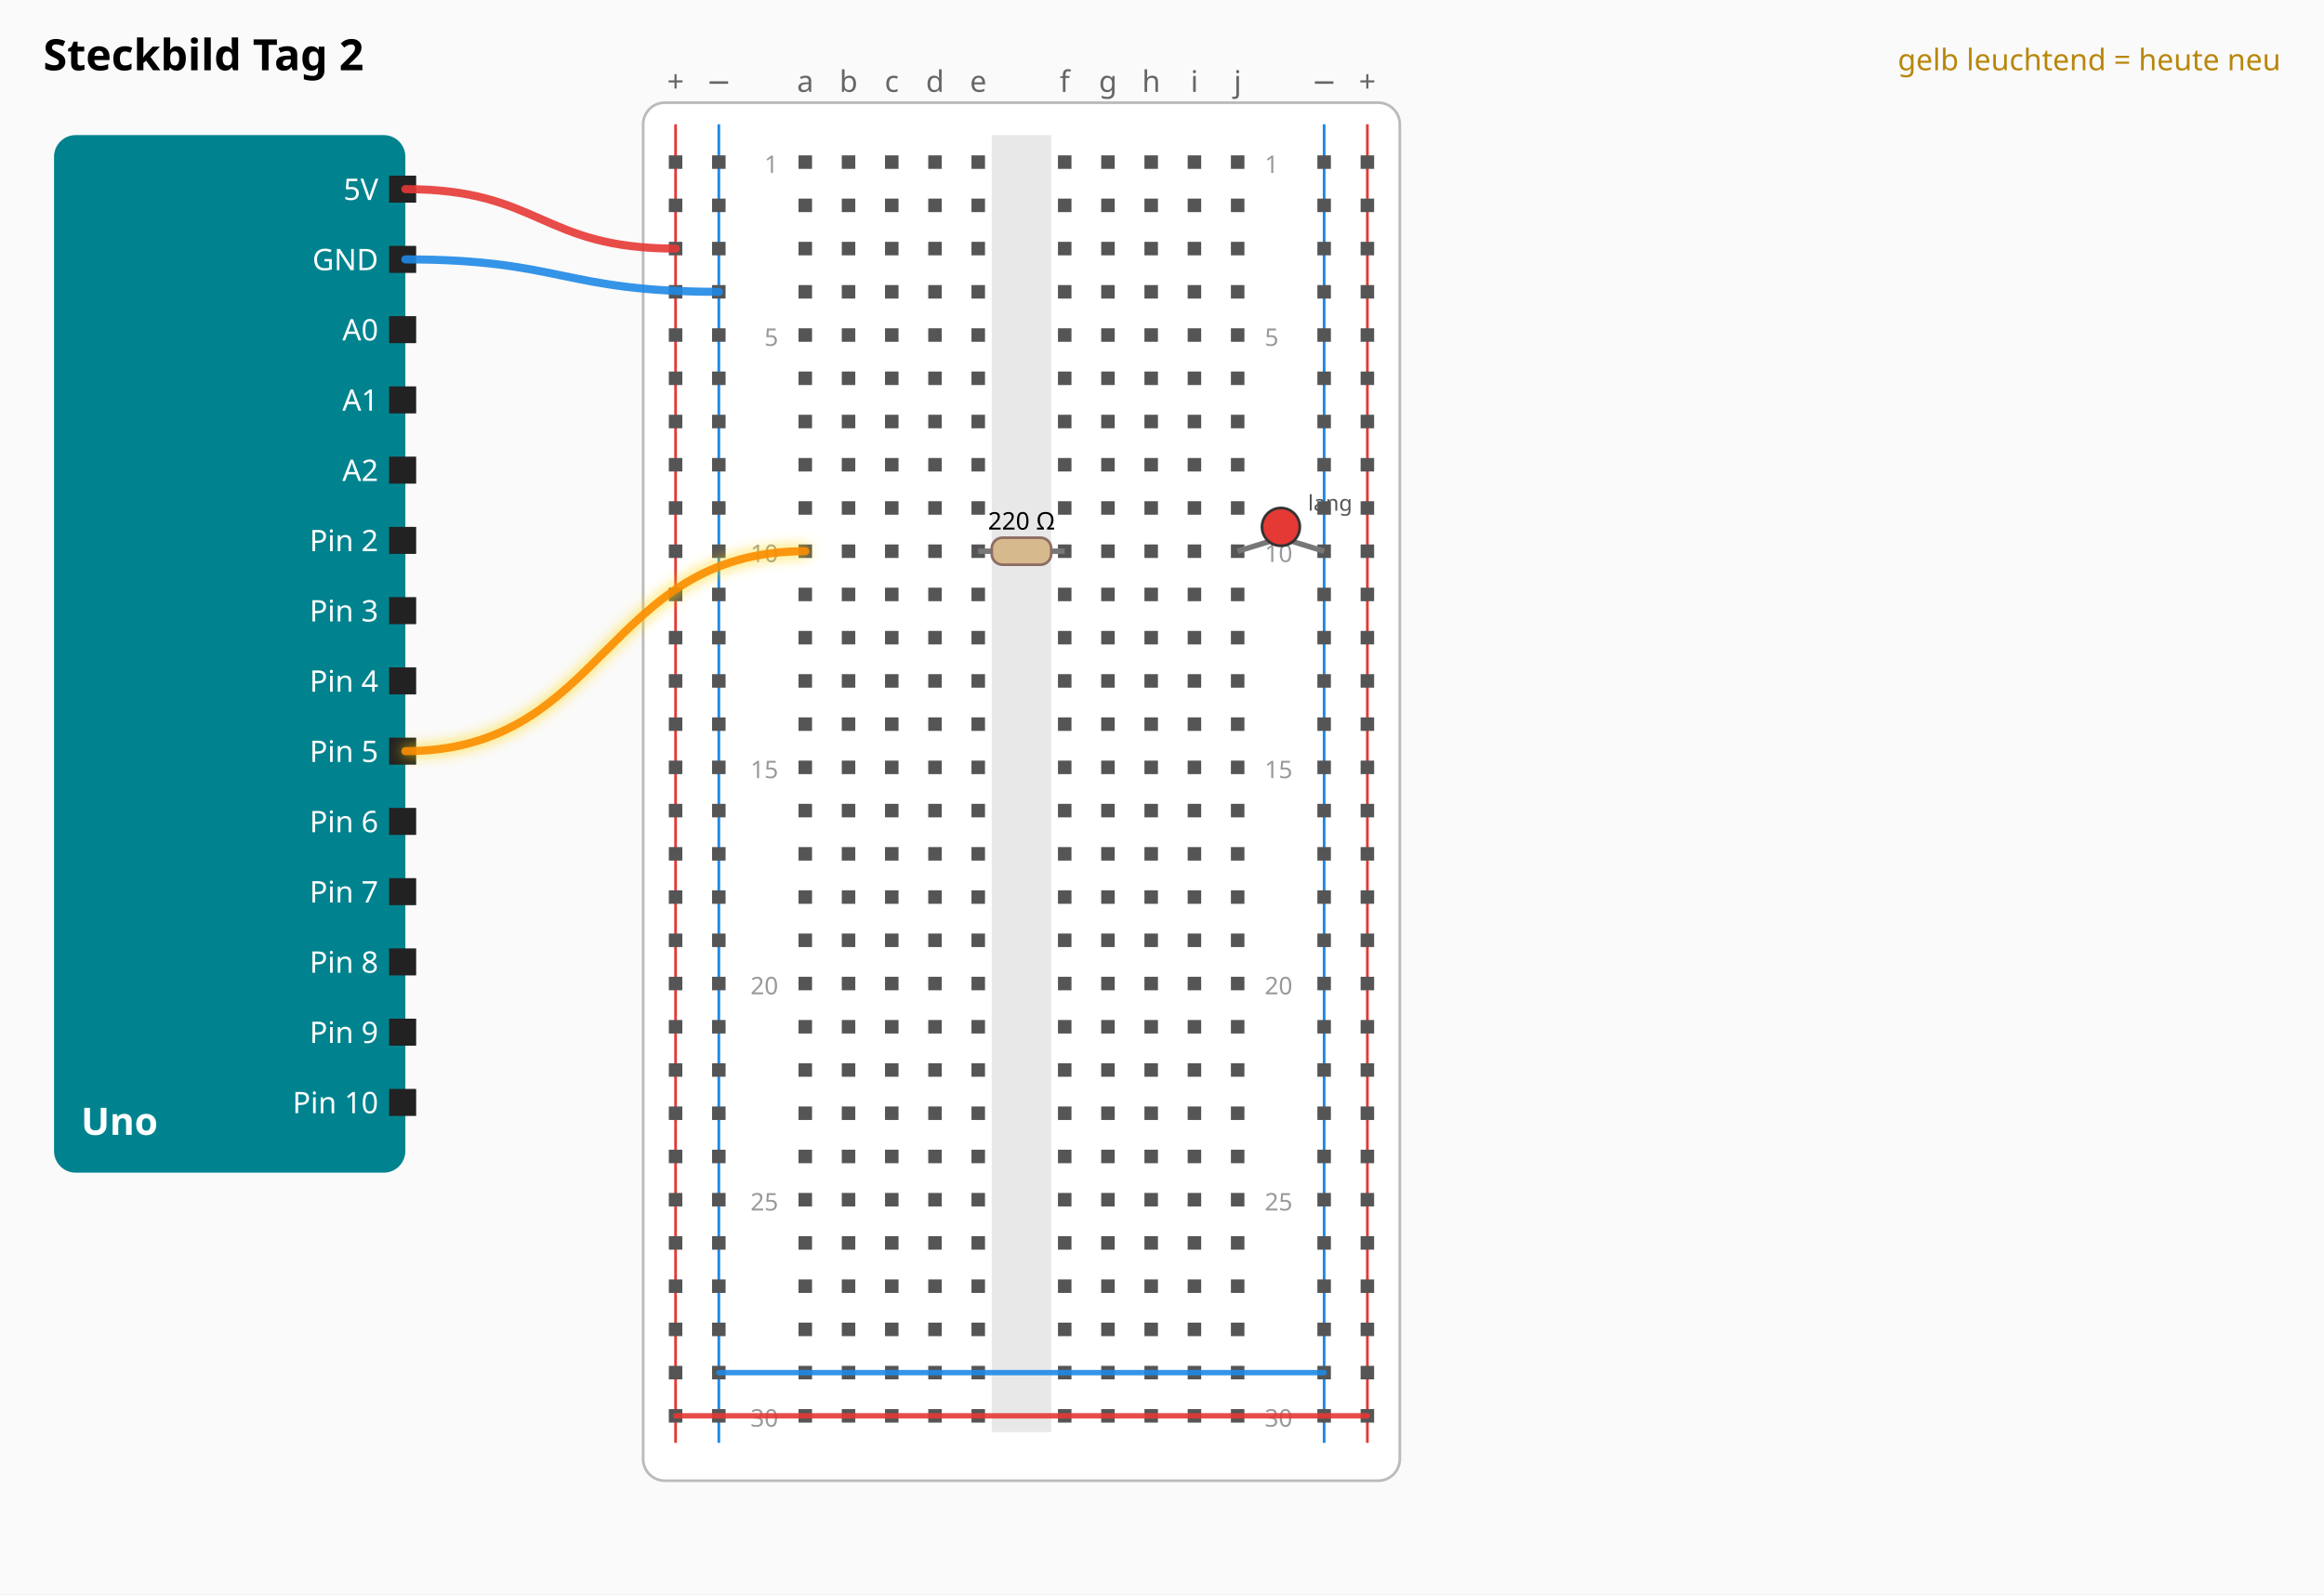
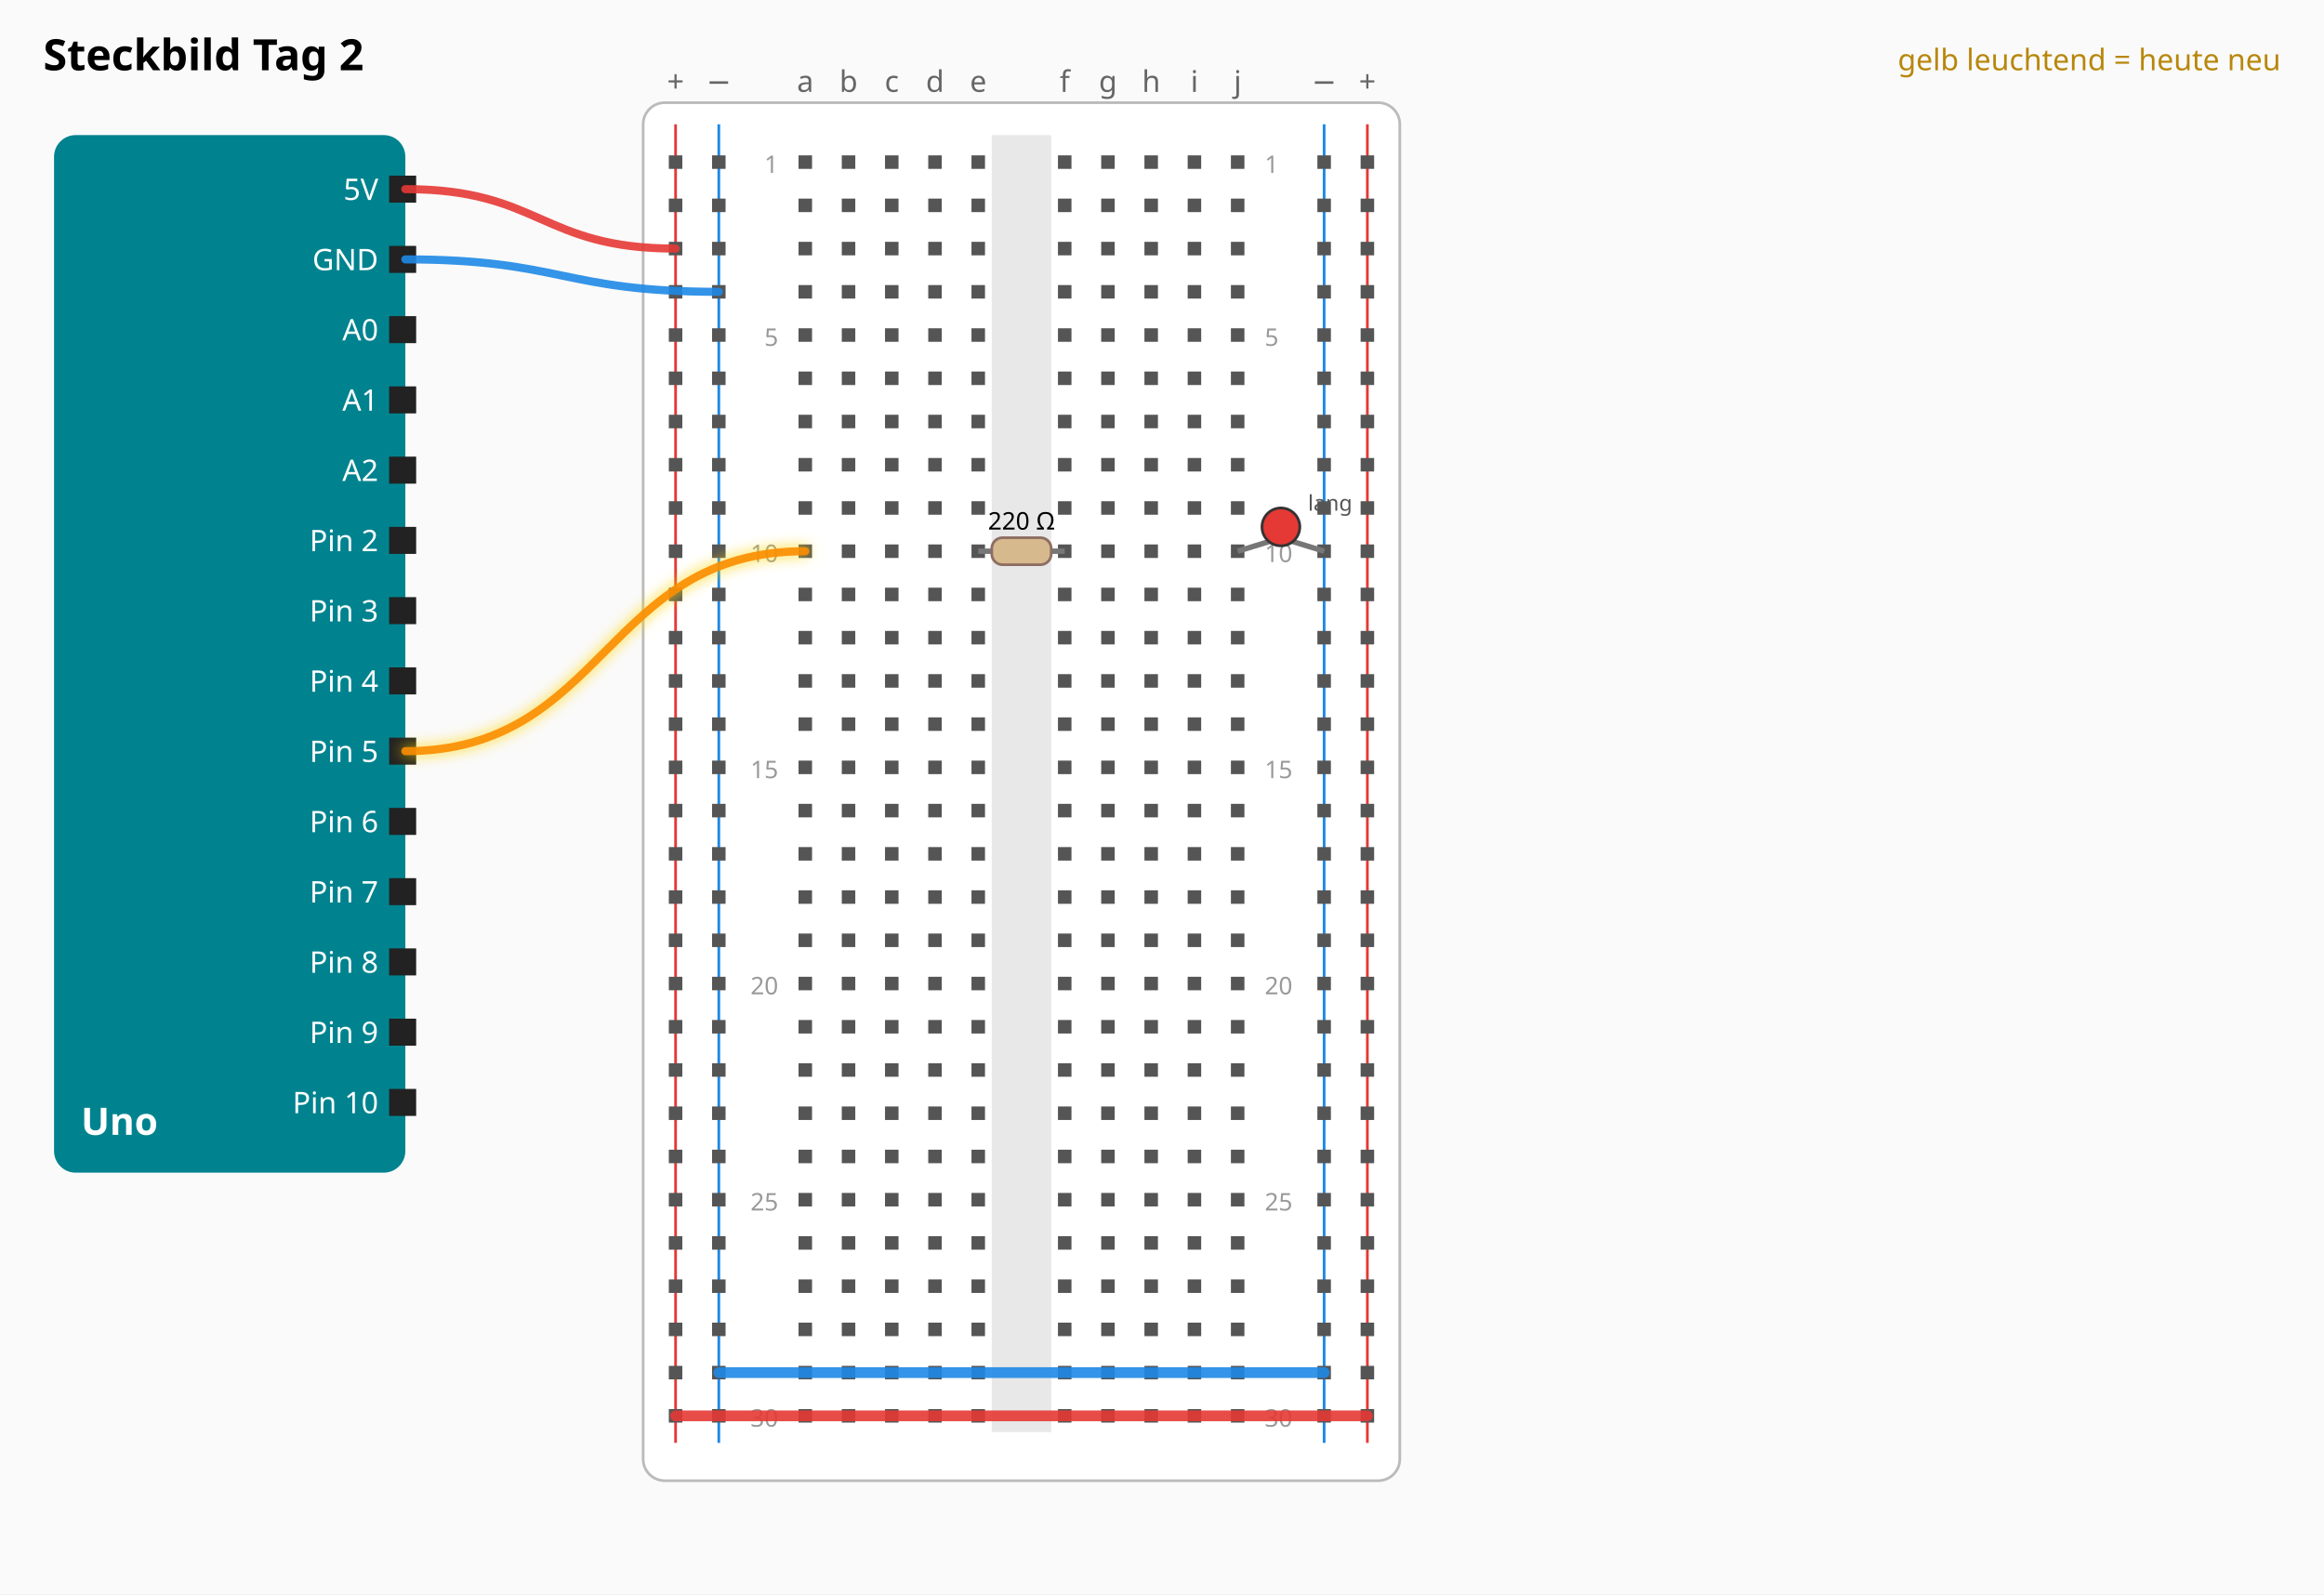
<svg xmlns="http://www.w3.org/2000/svg" viewBox="0 0 860 590" font-family="sans-serif" font-size="11">
  <defs>
    <filter id="glow" x="-50%" y="-50%" width="200%" height="200%">
      <feDropShadow dx="0" dy="0" stdDeviation="2.5" flood-color="#ffd400" flood-opacity="1" />
    </filter>
  </defs>
  <rect width="860" height="590" fill="#fafafa" />
  <text x="16" y="26" font-size="16" font-weight="bold">Steckbild Tag 2</text>
  <text x="844" y="26" text-anchor="end" fill="#b8860b">gelb leuchtend = heute neu</text>
  <rect x="238" y="38" width="280" height="510" rx="8" fill="#ffffff" stroke="#bbb" />
  <rect x="367" y="50" width="22" height="480" fill="#e8e8e8" />
  <line x1="250" y1="46" x2="250" y2="534" stroke="#e53935" stroke-width="1" />
  <line x1="506" y1="46" x2="506" y2="534" stroke="#e53935" stroke-width="1" />
  <line x1="266" y1="46" x2="266" y2="534" stroke="#1e88e5" stroke-width="1" />
  <line x1="490" y1="46" x2="490" y2="534" stroke="#1e88e5" stroke-width="1" />
  <text x="250" y="34" text-anchor="middle" fill="#666">+</text>
  <rect x="247.5" y="57.5" width="5" height="5" fill="#555" />
  <rect x="247.5" y="73.5" width="5" height="5" fill="#555" />
  <rect x="247.5" y="89.5" width="5" height="5" fill="#555" />
  <rect x="247.5" y="105.5" width="5" height="5" fill="#555" />
  <rect x="247.5" y="121.5" width="5" height="5" fill="#555" />
  <rect x="247.5" y="137.5" width="5" height="5" fill="#555" />
  <rect x="247.5" y="153.5" width="5" height="5" fill="#555" />
  <rect x="247.5" y="169.5" width="5" height="5" fill="#555" />
  <rect x="247.5" y="185.5" width="5" height="5" fill="#555" />
  <rect x="247.5" y="201.5" width="5" height="5" fill="#555" />
  <rect x="247.5" y="217.5" width="5" height="5" fill="#555" />
  <rect x="247.5" y="233.5" width="5" height="5" fill="#555" />
  <rect x="247.5" y="249.5" width="5" height="5" fill="#555" />
  <rect x="247.5" y="265.5" width="5" height="5" fill="#555" />
  <rect x="247.5" y="281.5" width="5" height="5" fill="#555" />
  <rect x="247.5" y="297.5" width="5" height="5" fill="#555" />
  <rect x="247.5" y="313.5" width="5" height="5" fill="#555" />
  <rect x="247.5" y="329.5" width="5" height="5" fill="#555" />
  <rect x="247.5" y="345.5" width="5" height="5" fill="#555" />
  <rect x="247.5" y="361.5" width="5" height="5" fill="#555" />
  <rect x="247.5" y="377.5" width="5" height="5" fill="#555" />
  <rect x="247.5" y="393.5" width="5" height="5" fill="#555" />
  <rect x="247.5" y="409.5" width="5" height="5" fill="#555" />
  <rect x="247.5" y="425.5" width="5" height="5" fill="#555" />
  <rect x="247.5" y="441.5" width="5" height="5" fill="#555" />
  <rect x="247.5" y="457.5" width="5" height="5" fill="#555" />
  <rect x="247.5" y="473.5" width="5" height="5" fill="#555" />
  <rect x="247.5" y="489.5" width="5" height="5" fill="#555" />
  <rect x="247.5" y="505.5" width="5" height="5" fill="#555" />
  <rect x="247.5" y="521.5" width="5" height="5" fill="#555" />
  <text x="266" y="34" text-anchor="middle" fill="#666">−</text>
  <rect x="263.5" y="57.5" width="5" height="5" fill="#555" />
  <rect x="263.5" y="73.5" width="5" height="5" fill="#555" />
  <rect x="263.5" y="89.5" width="5" height="5" fill="#555" />
  <rect x="263.5" y="105.5" width="5" height="5" fill="#555" />
  <rect x="263.5" y="121.5" width="5" height="5" fill="#555" />
  <rect x="263.5" y="137.5" width="5" height="5" fill="#555" />
  <rect x="263.5" y="153.5" width="5" height="5" fill="#555" />
  <rect x="263.5" y="169.5" width="5" height="5" fill="#555" />
  <rect x="263.5" y="185.5" width="5" height="5" fill="#555" />
  <rect x="263.5" y="201.5" width="5" height="5" fill="#555" />
  <rect x="263.5" y="217.5" width="5" height="5" fill="#555" />
  <rect x="263.5" y="233.5" width="5" height="5" fill="#555" />
  <rect x="263.5" y="249.5" width="5" height="5" fill="#555" />
  <rect x="263.5" y="265.5" width="5" height="5" fill="#555" />
  <rect x="263.5" y="281.5" width="5" height="5" fill="#555" />
  <rect x="263.5" y="297.5" width="5" height="5" fill="#555" />
  <rect x="263.5" y="313.5" width="5" height="5" fill="#555" />
  <rect x="263.5" y="329.5" width="5" height="5" fill="#555" />
  <rect x="263.5" y="345.5" width="5" height="5" fill="#555" />
  <rect x="263.5" y="361.5" width="5" height="5" fill="#555" />
  <rect x="263.5" y="377.5" width="5" height="5" fill="#555" />
  <rect x="263.5" y="393.5" width="5" height="5" fill="#555" />
  <rect x="263.5" y="409.5" width="5" height="5" fill="#555" />
  <rect x="263.5" y="425.5" width="5" height="5" fill="#555" />
  <rect x="263.5" y="441.5" width="5" height="5" fill="#555" />
  <rect x="263.5" y="457.5" width="5" height="5" fill="#555" />
  <rect x="263.5" y="473.5" width="5" height="5" fill="#555" />
  <rect x="263.5" y="489.5" width="5" height="5" fill="#555" />
  <rect x="263.5" y="505.5" width="5" height="5" fill="#555" />
  <rect x="263.5" y="521.5" width="5" height="5" fill="#555" />
  <text x="298" y="34" text-anchor="middle" fill="#666">a</text>
  <rect x="295.5" y="57.5" width="5" height="5" fill="#555" />
  <rect x="295.5" y="73.5" width="5" height="5" fill="#555" />
  <rect x="295.5" y="89.5" width="5" height="5" fill="#555" />
  <rect x="295.5" y="105.5" width="5" height="5" fill="#555" />
  <rect x="295.5" y="121.5" width="5" height="5" fill="#555" />
  <rect x="295.5" y="137.5" width="5" height="5" fill="#555" />
  <rect x="295.5" y="153.5" width="5" height="5" fill="#555" />
  <rect x="295.5" y="169.5" width="5" height="5" fill="#555" />
  <rect x="295.5" y="185.5" width="5" height="5" fill="#555" />
  <rect x="295.5" y="201.5" width="5" height="5" fill="#555" />
  <rect x="295.5" y="217.5" width="5" height="5" fill="#555" />
  <rect x="295.5" y="233.5" width="5" height="5" fill="#555" />
  <rect x="295.5" y="249.5" width="5" height="5" fill="#555" />
  <rect x="295.5" y="265.5" width="5" height="5" fill="#555" />
  <rect x="295.5" y="281.5" width="5" height="5" fill="#555" />
  <rect x="295.5" y="297.5" width="5" height="5" fill="#555" />
  <rect x="295.5" y="313.5" width="5" height="5" fill="#555" />
  <rect x="295.5" y="329.5" width="5" height="5" fill="#555" />
  <rect x="295.5" y="345.5" width="5" height="5" fill="#555" />
  <rect x="295.5" y="361.5" width="5" height="5" fill="#555" />
  <rect x="295.5" y="377.5" width="5" height="5" fill="#555" />
  <rect x="295.5" y="393.5" width="5" height="5" fill="#555" />
  <rect x="295.5" y="409.5" width="5" height="5" fill="#555" />
  <rect x="295.5" y="425.5" width="5" height="5" fill="#555" />
  <rect x="295.5" y="441.5" width="5" height="5" fill="#555" />
  <rect x="295.5" y="457.5" width="5" height="5" fill="#555" />
  <rect x="295.5" y="473.5" width="5" height="5" fill="#555" />
  <rect x="295.5" y="489.5" width="5" height="5" fill="#555" />
  <rect x="295.5" y="505.5" width="5" height="5" fill="#555" />
  <rect x="295.5" y="521.5" width="5" height="5" fill="#555" />
  <text x="314" y="34" text-anchor="middle" fill="#666">b</text>
  <rect x="311.5" y="57.5" width="5" height="5" fill="#555" />
  <rect x="311.5" y="73.5" width="5" height="5" fill="#555" />
  <rect x="311.5" y="89.5" width="5" height="5" fill="#555" />
  <rect x="311.5" y="105.5" width="5" height="5" fill="#555" />
  <rect x="311.5" y="121.5" width="5" height="5" fill="#555" />
  <rect x="311.5" y="137.5" width="5" height="5" fill="#555" />
  <rect x="311.5" y="153.5" width="5" height="5" fill="#555" />
  <rect x="311.5" y="169.5" width="5" height="5" fill="#555" />
  <rect x="311.5" y="185.5" width="5" height="5" fill="#555" />
  <rect x="311.5" y="201.5" width="5" height="5" fill="#555" />
  <rect x="311.5" y="217.5" width="5" height="5" fill="#555" />
  <rect x="311.5" y="233.5" width="5" height="5" fill="#555" />
  <rect x="311.5" y="249.5" width="5" height="5" fill="#555" />
  <rect x="311.5" y="265.5" width="5" height="5" fill="#555" />
  <rect x="311.5" y="281.5" width="5" height="5" fill="#555" />
  <rect x="311.5" y="297.5" width="5" height="5" fill="#555" />
  <rect x="311.5" y="313.5" width="5" height="5" fill="#555" />
  <rect x="311.5" y="329.5" width="5" height="5" fill="#555" />
  <rect x="311.5" y="345.5" width="5" height="5" fill="#555" />
  <rect x="311.5" y="361.5" width="5" height="5" fill="#555" />
  <rect x="311.5" y="377.5" width="5" height="5" fill="#555" />
  <rect x="311.5" y="393.5" width="5" height="5" fill="#555" />
  <rect x="311.5" y="409.5" width="5" height="5" fill="#555" />
  <rect x="311.5" y="425.5" width="5" height="5" fill="#555" />
  <rect x="311.5" y="441.5" width="5" height="5" fill="#555" />
  <rect x="311.5" y="457.5" width="5" height="5" fill="#555" />
  <rect x="311.5" y="473.5" width="5" height="5" fill="#555" />
  <rect x="311.5" y="489.5" width="5" height="5" fill="#555" />
  <rect x="311.5" y="505.5" width="5" height="5" fill="#555" />
  <rect x="311.5" y="521.5" width="5" height="5" fill="#555" />
  <text x="330" y="34" text-anchor="middle" fill="#666">c</text>
  <rect x="327.5" y="57.5" width="5" height="5" fill="#555" />
  <rect x="327.5" y="73.5" width="5" height="5" fill="#555" />
  <rect x="327.5" y="89.5" width="5" height="5" fill="#555" />
  <rect x="327.5" y="105.5" width="5" height="5" fill="#555" />
  <rect x="327.5" y="121.5" width="5" height="5" fill="#555" />
  <rect x="327.5" y="137.5" width="5" height="5" fill="#555" />
  <rect x="327.5" y="153.5" width="5" height="5" fill="#555" />
  <rect x="327.5" y="169.5" width="5" height="5" fill="#555" />
  <rect x="327.5" y="185.5" width="5" height="5" fill="#555" />
  <rect x="327.5" y="201.5" width="5" height="5" fill="#555" />
  <rect x="327.5" y="217.5" width="5" height="5" fill="#555" />
  <rect x="327.5" y="233.5" width="5" height="5" fill="#555" />
  <rect x="327.5" y="249.5" width="5" height="5" fill="#555" />
  <rect x="327.5" y="265.5" width="5" height="5" fill="#555" />
  <rect x="327.5" y="281.5" width="5" height="5" fill="#555" />
  <rect x="327.5" y="297.5" width="5" height="5" fill="#555" />
  <rect x="327.5" y="313.5" width="5" height="5" fill="#555" />
  <rect x="327.5" y="329.5" width="5" height="5" fill="#555" />
  <rect x="327.5" y="345.5" width="5" height="5" fill="#555" />
  <rect x="327.5" y="361.5" width="5" height="5" fill="#555" />
  <rect x="327.5" y="377.5" width="5" height="5" fill="#555" />
  <rect x="327.5" y="393.5" width="5" height="5" fill="#555" />
  <rect x="327.5" y="409.5" width="5" height="5" fill="#555" />
  <rect x="327.5" y="425.5" width="5" height="5" fill="#555" />
  <rect x="327.5" y="441.5" width="5" height="5" fill="#555" />
  <rect x="327.5" y="457.5" width="5" height="5" fill="#555" />
  <rect x="327.5" y="473.5" width="5" height="5" fill="#555" />
  <rect x="327.5" y="489.5" width="5" height="5" fill="#555" />
  <rect x="327.5" y="505.5" width="5" height="5" fill="#555" />
  <rect x="327.5" y="521.5" width="5" height="5" fill="#555" />
  <text x="346" y="34" text-anchor="middle" fill="#666">d</text>
  <rect x="343.5" y="57.5" width="5" height="5" fill="#555" />
  <rect x="343.5" y="73.5" width="5" height="5" fill="#555" />
  <rect x="343.5" y="89.5" width="5" height="5" fill="#555" />
  <rect x="343.5" y="105.5" width="5" height="5" fill="#555" />
  <rect x="343.5" y="121.5" width="5" height="5" fill="#555" />
  <rect x="343.5" y="137.5" width="5" height="5" fill="#555" />
  <rect x="343.5" y="153.5" width="5" height="5" fill="#555" />
  <rect x="343.5" y="169.5" width="5" height="5" fill="#555" />
  <rect x="343.5" y="185.5" width="5" height="5" fill="#555" />
  <rect x="343.5" y="201.5" width="5" height="5" fill="#555" />
  <rect x="343.5" y="217.5" width="5" height="5" fill="#555" />
  <rect x="343.5" y="233.5" width="5" height="5" fill="#555" />
  <rect x="343.5" y="249.5" width="5" height="5" fill="#555" />
  <rect x="343.5" y="265.5" width="5" height="5" fill="#555" />
  <rect x="343.5" y="281.5" width="5" height="5" fill="#555" />
  <rect x="343.5" y="297.5" width="5" height="5" fill="#555" />
  <rect x="343.5" y="313.5" width="5" height="5" fill="#555" />
  <rect x="343.5" y="329.5" width="5" height="5" fill="#555" />
  <rect x="343.5" y="345.5" width="5" height="5" fill="#555" />
  <rect x="343.5" y="361.5" width="5" height="5" fill="#555" />
  <rect x="343.5" y="377.5" width="5" height="5" fill="#555" />
  <rect x="343.5" y="393.5" width="5" height="5" fill="#555" />
  <rect x="343.5" y="409.5" width="5" height="5" fill="#555" />
  <rect x="343.5" y="425.5" width="5" height="5" fill="#555" />
  <rect x="343.5" y="441.5" width="5" height="5" fill="#555" />
  <rect x="343.5" y="457.5" width="5" height="5" fill="#555" />
  <rect x="343.5" y="473.5" width="5" height="5" fill="#555" />
  <rect x="343.5" y="489.5" width="5" height="5" fill="#555" />
  <rect x="343.5" y="505.5" width="5" height="5" fill="#555" />
  <rect x="343.5" y="521.5" width="5" height="5" fill="#555" />
  <text x="362" y="34" text-anchor="middle" fill="#666">e</text>
  <rect x="359.5" y="57.5" width="5" height="5" fill="#555" />
  <rect x="359.5" y="73.5" width="5" height="5" fill="#555" />
  <rect x="359.5" y="89.5" width="5" height="5" fill="#555" />
  <rect x="359.5" y="105.5" width="5" height="5" fill="#555" />
  <rect x="359.5" y="121.5" width="5" height="5" fill="#555" />
  <rect x="359.5" y="137.5" width="5" height="5" fill="#555" />
  <rect x="359.5" y="153.5" width="5" height="5" fill="#555" />
  <rect x="359.5" y="169.5" width="5" height="5" fill="#555" />
  <rect x="359.5" y="185.5" width="5" height="5" fill="#555" />
  <rect x="359.5" y="201.5" width="5" height="5" fill="#555" />
  <rect x="359.5" y="217.5" width="5" height="5" fill="#555" />
  <rect x="359.5" y="233.5" width="5" height="5" fill="#555" />
  <rect x="359.5" y="249.5" width="5" height="5" fill="#555" />
  <rect x="359.5" y="265.5" width="5" height="5" fill="#555" />
  <rect x="359.5" y="281.5" width="5" height="5" fill="#555" />
  <rect x="359.5" y="297.5" width="5" height="5" fill="#555" />
  <rect x="359.5" y="313.5" width="5" height="5" fill="#555" />
  <rect x="359.5" y="329.5" width="5" height="5" fill="#555" />
  <rect x="359.5" y="345.5" width="5" height="5" fill="#555" />
  <rect x="359.5" y="361.5" width="5" height="5" fill="#555" />
  <rect x="359.5" y="377.5" width="5" height="5" fill="#555" />
  <rect x="359.5" y="393.5" width="5" height="5" fill="#555" />
  <rect x="359.5" y="409.5" width="5" height="5" fill="#555" />
  <rect x="359.5" y="425.5" width="5" height="5" fill="#555" />
  <rect x="359.5" y="441.5" width="5" height="5" fill="#555" />
  <rect x="359.5" y="457.5" width="5" height="5" fill="#555" />
  <rect x="359.5" y="473.5" width="5" height="5" fill="#555" />
  <rect x="359.5" y="489.5" width="5" height="5" fill="#555" />
  <rect x="359.5" y="505.5" width="5" height="5" fill="#555" />
  <rect x="359.5" y="521.5" width="5" height="5" fill="#555" />
  <text x="394" y="34" text-anchor="middle" fill="#666">f</text>
  <rect x="391.5" y="57.5" width="5" height="5" fill="#555" />
  <rect x="391.5" y="73.5" width="5" height="5" fill="#555" />
  <rect x="391.5" y="89.5" width="5" height="5" fill="#555" />
  <rect x="391.5" y="105.5" width="5" height="5" fill="#555" />
  <rect x="391.5" y="121.5" width="5" height="5" fill="#555" />
  <rect x="391.5" y="137.5" width="5" height="5" fill="#555" />
  <rect x="391.5" y="153.5" width="5" height="5" fill="#555" />
  <rect x="391.5" y="169.5" width="5" height="5" fill="#555" />
  <rect x="391.5" y="185.5" width="5" height="5" fill="#555" />
  <rect x="391.5" y="201.5" width="5" height="5" fill="#555" />
  <rect x="391.5" y="217.5" width="5" height="5" fill="#555" />
  <rect x="391.5" y="233.5" width="5" height="5" fill="#555" />
  <rect x="391.5" y="249.5" width="5" height="5" fill="#555" />
  <rect x="391.5" y="265.5" width="5" height="5" fill="#555" />
  <rect x="391.5" y="281.5" width="5" height="5" fill="#555" />
  <rect x="391.5" y="297.5" width="5" height="5" fill="#555" />
  <rect x="391.5" y="313.5" width="5" height="5" fill="#555" />
  <rect x="391.5" y="329.5" width="5" height="5" fill="#555" />
  <rect x="391.5" y="345.5" width="5" height="5" fill="#555" />
  <rect x="391.5" y="361.5" width="5" height="5" fill="#555" />
  <rect x="391.5" y="377.5" width="5" height="5" fill="#555" />
  <rect x="391.5" y="393.5" width="5" height="5" fill="#555" />
  <rect x="391.5" y="409.5" width="5" height="5" fill="#555" />
  <rect x="391.5" y="425.5" width="5" height="5" fill="#555" />
  <rect x="391.5" y="441.5" width="5" height="5" fill="#555" />
  <rect x="391.5" y="457.5" width="5" height="5" fill="#555" />
  <rect x="391.5" y="473.5" width="5" height="5" fill="#555" />
  <rect x="391.5" y="489.5" width="5" height="5" fill="#555" />
  <rect x="391.5" y="505.5" width="5" height="5" fill="#555" />
  <rect x="391.5" y="521.5" width="5" height="5" fill="#555" />
  <text x="410" y="34" text-anchor="middle" fill="#666">g</text>
  <rect x="407.5" y="57.5" width="5" height="5" fill="#555" />
  <rect x="407.5" y="73.5" width="5" height="5" fill="#555" />
  <rect x="407.5" y="89.5" width="5" height="5" fill="#555" />
  <rect x="407.5" y="105.5" width="5" height="5" fill="#555" />
  <rect x="407.5" y="121.5" width="5" height="5" fill="#555" />
  <rect x="407.5" y="137.5" width="5" height="5" fill="#555" />
  <rect x="407.5" y="153.5" width="5" height="5" fill="#555" />
  <rect x="407.5" y="169.5" width="5" height="5" fill="#555" />
  <rect x="407.5" y="185.5" width="5" height="5" fill="#555" />
  <rect x="407.5" y="201.5" width="5" height="5" fill="#555" />
  <rect x="407.5" y="217.5" width="5" height="5" fill="#555" />
  <rect x="407.5" y="233.5" width="5" height="5" fill="#555" />
  <rect x="407.5" y="249.5" width="5" height="5" fill="#555" />
  <rect x="407.5" y="265.5" width="5" height="5" fill="#555" />
  <rect x="407.5" y="281.5" width="5" height="5" fill="#555" />
  <rect x="407.5" y="297.5" width="5" height="5" fill="#555" />
  <rect x="407.5" y="313.5" width="5" height="5" fill="#555" />
  <rect x="407.5" y="329.5" width="5" height="5" fill="#555" />
  <rect x="407.5" y="345.5" width="5" height="5" fill="#555" />
  <rect x="407.5" y="361.5" width="5" height="5" fill="#555" />
  <rect x="407.5" y="377.5" width="5" height="5" fill="#555" />
  <rect x="407.5" y="393.5" width="5" height="5" fill="#555" />
  <rect x="407.5" y="409.5" width="5" height="5" fill="#555" />
  <rect x="407.5" y="425.5" width="5" height="5" fill="#555" />
  <rect x="407.5" y="441.5" width="5" height="5" fill="#555" />
  <rect x="407.5" y="457.5" width="5" height="5" fill="#555" />
  <rect x="407.5" y="473.5" width="5" height="5" fill="#555" />
  <rect x="407.5" y="489.5" width="5" height="5" fill="#555" />
  <rect x="407.5" y="505.5" width="5" height="5" fill="#555" />
  <rect x="407.5" y="521.5" width="5" height="5" fill="#555" />
  <text x="426" y="34" text-anchor="middle" fill="#666">h</text>
  <rect x="423.5" y="57.5" width="5" height="5" fill="#555" />
  <rect x="423.5" y="73.5" width="5" height="5" fill="#555" />
  <rect x="423.5" y="89.5" width="5" height="5" fill="#555" />
  <rect x="423.5" y="105.5" width="5" height="5" fill="#555" />
  <rect x="423.5" y="121.5" width="5" height="5" fill="#555" />
  <rect x="423.5" y="137.5" width="5" height="5" fill="#555" />
  <rect x="423.5" y="153.5" width="5" height="5" fill="#555" />
  <rect x="423.5" y="169.5" width="5" height="5" fill="#555" />
  <rect x="423.5" y="185.5" width="5" height="5" fill="#555" />
  <rect x="423.5" y="201.5" width="5" height="5" fill="#555" />
  <rect x="423.5" y="217.5" width="5" height="5" fill="#555" />
  <rect x="423.5" y="233.5" width="5" height="5" fill="#555" />
  <rect x="423.5" y="249.5" width="5" height="5" fill="#555" />
  <rect x="423.5" y="265.5" width="5" height="5" fill="#555" />
  <rect x="423.5" y="281.5" width="5" height="5" fill="#555" />
  <rect x="423.5" y="297.5" width="5" height="5" fill="#555" />
  <rect x="423.5" y="313.5" width="5" height="5" fill="#555" />
  <rect x="423.5" y="329.5" width="5" height="5" fill="#555" />
  <rect x="423.5" y="345.5" width="5" height="5" fill="#555" />
  <rect x="423.5" y="361.5" width="5" height="5" fill="#555" />
  <rect x="423.5" y="377.5" width="5" height="5" fill="#555" />
  <rect x="423.5" y="393.5" width="5" height="5" fill="#555" />
  <rect x="423.5" y="409.5" width="5" height="5" fill="#555" />
  <rect x="423.5" y="425.5" width="5" height="5" fill="#555" />
  <rect x="423.5" y="441.5" width="5" height="5" fill="#555" />
  <rect x="423.5" y="457.5" width="5" height="5" fill="#555" />
  <rect x="423.5" y="473.5" width="5" height="5" fill="#555" />
  <rect x="423.5" y="489.5" width="5" height="5" fill="#555" />
  <rect x="423.5" y="505.5" width="5" height="5" fill="#555" />
  <rect x="423.5" y="521.5" width="5" height="5" fill="#555" />
  <text x="442" y="34" text-anchor="middle" fill="#666">i</text>
  <rect x="439.5" y="57.5" width="5" height="5" fill="#555" />
  <rect x="439.5" y="73.5" width="5" height="5" fill="#555" />
  <rect x="439.5" y="89.5" width="5" height="5" fill="#555" />
  <rect x="439.5" y="105.5" width="5" height="5" fill="#555" />
  <rect x="439.5" y="121.5" width="5" height="5" fill="#555" />
  <rect x="439.5" y="137.5" width="5" height="5" fill="#555" />
  <rect x="439.5" y="153.5" width="5" height="5" fill="#555" />
  <rect x="439.5" y="169.5" width="5" height="5" fill="#555" />
  <rect x="439.5" y="185.5" width="5" height="5" fill="#555" />
  <rect x="439.5" y="201.5" width="5" height="5" fill="#555" />
  <rect x="439.5" y="217.5" width="5" height="5" fill="#555" />
  <rect x="439.5" y="233.5" width="5" height="5" fill="#555" />
  <rect x="439.5" y="249.5" width="5" height="5" fill="#555" />
  <rect x="439.5" y="265.5" width="5" height="5" fill="#555" />
  <rect x="439.5" y="281.5" width="5" height="5" fill="#555" />
  <rect x="439.5" y="297.5" width="5" height="5" fill="#555" />
  <rect x="439.5" y="313.5" width="5" height="5" fill="#555" />
  <rect x="439.5" y="329.5" width="5" height="5" fill="#555" />
  <rect x="439.5" y="345.5" width="5" height="5" fill="#555" />
  <rect x="439.5" y="361.5" width="5" height="5" fill="#555" />
  <rect x="439.5" y="377.5" width="5" height="5" fill="#555" />
  <rect x="439.5" y="393.5" width="5" height="5" fill="#555" />
  <rect x="439.5" y="409.5" width="5" height="5" fill="#555" />
  <rect x="439.5" y="425.5" width="5" height="5" fill="#555" />
  <rect x="439.5" y="441.5" width="5" height="5" fill="#555" />
  <rect x="439.5" y="457.5" width="5" height="5" fill="#555" />
  <rect x="439.5" y="473.5" width="5" height="5" fill="#555" />
  <rect x="439.5" y="489.5" width="5" height="5" fill="#555" />
  <rect x="439.5" y="505.5" width="5" height="5" fill="#555" />
  <rect x="439.5" y="521.5" width="5" height="5" fill="#555" />
  <text x="458" y="34" text-anchor="middle" fill="#666">j</text>
  <rect x="455.5" y="57.5" width="5" height="5" fill="#555" />
  <rect x="455.5" y="73.5" width="5" height="5" fill="#555" />
  <rect x="455.5" y="89.5" width="5" height="5" fill="#555" />
  <rect x="455.5" y="105.5" width="5" height="5" fill="#555" />
  <rect x="455.5" y="121.5" width="5" height="5" fill="#555" />
  <rect x="455.5" y="137.5" width="5" height="5" fill="#555" />
  <rect x="455.5" y="153.5" width="5" height="5" fill="#555" />
  <rect x="455.5" y="169.5" width="5" height="5" fill="#555" />
  <rect x="455.5" y="185.5" width="5" height="5" fill="#555" />
  <rect x="455.5" y="201.5" width="5" height="5" fill="#555" />
  <rect x="455.5" y="217.5" width="5" height="5" fill="#555" />
  <rect x="455.5" y="233.5" width="5" height="5" fill="#555" />
  <rect x="455.5" y="249.5" width="5" height="5" fill="#555" />
  <rect x="455.5" y="265.5" width="5" height="5" fill="#555" />
  <rect x="455.5" y="281.5" width="5" height="5" fill="#555" />
  <rect x="455.5" y="297.5" width="5" height="5" fill="#555" />
  <rect x="455.5" y="313.5" width="5" height="5" fill="#555" />
  <rect x="455.5" y="329.5" width="5" height="5" fill="#555" />
  <rect x="455.5" y="345.5" width="5" height="5" fill="#555" />
  <rect x="455.5" y="361.5" width="5" height="5" fill="#555" />
  <rect x="455.5" y="377.5" width="5" height="5" fill="#555" />
  <rect x="455.5" y="393.5" width="5" height="5" fill="#555" />
  <rect x="455.5" y="409.5" width="5" height="5" fill="#555" />
  <rect x="455.5" y="425.5" width="5" height="5" fill="#555" />
  <rect x="455.5" y="441.5" width="5" height="5" fill="#555" />
  <rect x="455.5" y="457.5" width="5" height="5" fill="#555" />
  <rect x="455.5" y="473.5" width="5" height="5" fill="#555" />
  <rect x="455.5" y="489.5" width="5" height="5" fill="#555" />
  <rect x="455.5" y="505.5" width="5" height="5" fill="#555" />
  <rect x="455.5" y="521.5" width="5" height="5" fill="#555" />
  <text x="490" y="34" text-anchor="middle" fill="#666">−</text>
  <rect x="487.5" y="57.5" width="5" height="5" fill="#555" />
  <rect x="487.5" y="73.5" width="5" height="5" fill="#555" />
  <rect x="487.5" y="89.5" width="5" height="5" fill="#555" />
  <rect x="487.5" y="105.5" width="5" height="5" fill="#555" />
  <rect x="487.5" y="121.5" width="5" height="5" fill="#555" />
  <rect x="487.5" y="137.5" width="5" height="5" fill="#555" />
  <rect x="487.5" y="153.5" width="5" height="5" fill="#555" />
  <rect x="487.5" y="169.5" width="5" height="5" fill="#555" />
  <rect x="487.5" y="185.5" width="5" height="5" fill="#555" />
  <rect x="487.5" y="201.5" width="5" height="5" fill="#555" />
  <rect x="487.5" y="217.5" width="5" height="5" fill="#555" />
  <rect x="487.5" y="233.5" width="5" height="5" fill="#555" />
  <rect x="487.5" y="249.5" width="5" height="5" fill="#555" />
  <rect x="487.5" y="265.5" width="5" height="5" fill="#555" />
  <rect x="487.5" y="281.5" width="5" height="5" fill="#555" />
  <rect x="487.5" y="297.5" width="5" height="5" fill="#555" />
  <rect x="487.5" y="313.5" width="5" height="5" fill="#555" />
  <rect x="487.5" y="329.5" width="5" height="5" fill="#555" />
  <rect x="487.5" y="345.5" width="5" height="5" fill="#555" />
  <rect x="487.5" y="361.5" width="5" height="5" fill="#555" />
  <rect x="487.5" y="377.5" width="5" height="5" fill="#555" />
  <rect x="487.5" y="393.5" width="5" height="5" fill="#555" />
  <rect x="487.5" y="409.5" width="5" height="5" fill="#555" />
  <rect x="487.5" y="425.5" width="5" height="5" fill="#555" />
  <rect x="487.5" y="441.5" width="5" height="5" fill="#555" />
  <rect x="487.5" y="457.5" width="5" height="5" fill="#555" />
  <rect x="487.5" y="473.5" width="5" height="5" fill="#555" />
  <rect x="487.5" y="489.5" width="5" height="5" fill="#555" />
  <rect x="487.5" y="505.5" width="5" height="5" fill="#555" />
  <rect x="487.5" y="521.5" width="5" height="5" fill="#555" />
  <text x="506" y="34" text-anchor="middle" fill="#666">+</text>
  <rect x="503.5" y="57.5" width="5" height="5" fill="#555" />
  <rect x="503.5" y="73.5" width="5" height="5" fill="#555" />
  <rect x="503.5" y="89.5" width="5" height="5" fill="#555" />
  <rect x="503.5" y="105.5" width="5" height="5" fill="#555" />
  <rect x="503.5" y="121.5" width="5" height="5" fill="#555" />
  <rect x="503.5" y="137.5" width="5" height="5" fill="#555" />
  <rect x="503.5" y="153.5" width="5" height="5" fill="#555" />
  <rect x="503.5" y="169.5" width="5" height="5" fill="#555" />
  <rect x="503.5" y="185.5" width="5" height="5" fill="#555" />
  <rect x="503.5" y="201.5" width="5" height="5" fill="#555" />
  <rect x="503.5" y="217.5" width="5" height="5" fill="#555" />
  <rect x="503.5" y="233.5" width="5" height="5" fill="#555" />
  <rect x="503.5" y="249.5" width="5" height="5" fill="#555" />
  <rect x="503.5" y="265.5" width="5" height="5" fill="#555" />
  <rect x="503.5" y="281.5" width="5" height="5" fill="#555" />
  <rect x="503.5" y="297.5" width="5" height="5" fill="#555" />
  <rect x="503.5" y="313.5" width="5" height="5" fill="#555" />
  <rect x="503.5" y="329.5" width="5" height="5" fill="#555" />
  <rect x="503.5" y="345.5" width="5" height="5" fill="#555" />
  <rect x="503.5" y="361.5" width="5" height="5" fill="#555" />
  <rect x="503.5" y="377.5" width="5" height="5" fill="#555" />
  <rect x="503.5" y="393.5" width="5" height="5" fill="#555" />
  <rect x="503.5" y="409.5" width="5" height="5" fill="#555" />
  <rect x="503.5" y="425.5" width="5" height="5" fill="#555" />
  <rect x="503.5" y="441.5" width="5" height="5" fill="#555" />
  <rect x="503.5" y="457.5" width="5" height="5" fill="#555" />
  <rect x="503.5" y="473.5" width="5" height="5" fill="#555" />
  <rect x="503.5" y="489.5" width="5" height="5" fill="#555" />
  <rect x="503.5" y="505.5" width="5" height="5" fill="#555" />
  <rect x="503.5" y="521.5" width="5" height="5" fill="#555" />
  <text x="288" y="64" text-anchor="end" fill="#999" font-size="9">1</text>
  <text x="468" y="64" fill="#999" font-size="9">1</text>
  <text x="288" y="128" text-anchor="end" fill="#999" font-size="9">5</text>
  <text x="468" y="128" fill="#999" font-size="9">5</text>
  <text x="288" y="208" text-anchor="end" fill="#999" font-size="9">10</text>
  <text x="468" y="208" fill="#999" font-size="9">10</text>
  <text x="288" y="288" text-anchor="end" fill="#999" font-size="9">15</text>
  <text x="468" y="288" fill="#999" font-size="9">15</text>
  <text x="288" y="368" text-anchor="end" fill="#999" font-size="9">20</text>
  <text x="468" y="368" fill="#999" font-size="9">20</text>
  <text x="288" y="448" text-anchor="end" fill="#999" font-size="9">25</text>
  <text x="468" y="448" fill="#999" font-size="9">25</text>
  <text x="288" y="528" text-anchor="end" fill="#999" font-size="9">30</text>
  <text x="468" y="528" fill="#999" font-size="9">30</text>
  <rect x="20" y="50" width="130" height="384" rx="8" fill="#00838f" />
  <text x="30" y="420" fill="#fff" font-size="14" font-weight="bold">Uno</text>
  <text x="140" y="74" text-anchor="end" fill="#fff">5V</text>
  <rect x="144" y="65" width="10" height="10" fill="#222" />
  <text x="140" y="100" text-anchor="end" fill="#fff">GND</text>
  <rect x="144" y="91" width="10" height="10" fill="#222" />
  <text x="140" y="126" text-anchor="end" fill="#fff">A0</text>
  <rect x="144" y="117" width="10" height="10" fill="#222" />
  <text x="140" y="152" text-anchor="end" fill="#fff">A1</text>
  <rect x="144" y="143" width="10" height="10" fill="#222" />
  <text x="140" y="178" text-anchor="end" fill="#fff">A2</text>
  <rect x="144" y="169" width="10" height="10" fill="#222" />
  <text x="140" y="204" text-anchor="end" fill="#fff">Pin 2</text>
  <rect x="144" y="195" width="10" height="10" fill="#222" />
  <text x="140" y="230" text-anchor="end" fill="#fff">Pin 3</text>
  <rect x="144" y="221" width="10" height="10" fill="#222" />
  <text x="140" y="256" text-anchor="end" fill="#fff">Pin 4</text>
  <rect x="144" y="247" width="10" height="10" fill="#222" />
  <text x="140" y="282" text-anchor="end" fill="#fff">Pin 5</text>
  <rect x="144" y="273" width="10" height="10" fill="#222" />
  <text x="140" y="308" text-anchor="end" fill="#fff">Pin 6</text>
  <rect x="144" y="299" width="10" height="10" fill="#222" />
  <text x="140" y="334" text-anchor="end" fill="#fff">Pin 7</text>
  <rect x="144" y="325" width="10" height="10" fill="#222" />
  <text x="140" y="360" text-anchor="end" fill="#fff">Pin 8</text>
  <rect x="144" y="351" width="10" height="10" fill="#222" />
  <text x="140" y="386" text-anchor="end" fill="#fff">Pin 9</text>
  <rect x="144" y="377" width="10" height="10" fill="#222" />
  <text x="140" y="412" text-anchor="end" fill="#fff">Pin 10</text>
  <rect x="144" y="403" width="10" height="10" fill="#222" />
  <path d="M150,70 C200.0,70 200.0,92 250,92" fill="none" stroke="#e53935" stroke-width="3" stroke-linecap="round" opacity="0.9" />
  <path d="M150,96 C208.0,96 208.0,108 266,108" fill="none" stroke="#1e88e5" stroke-width="3" stroke-linecap="round" opacity="0.9" />
-   <path d="M250,524 C378.0,524 378.0,524 506,524" fill="none" stroke="#e53935" stroke-width="2" stroke-linecap="round" opacity="0.9" />
-   <path d="M266,508 C378.0,508 378.0,508 490,508" fill="none" stroke="#1e88e5" stroke-width="2" stroke-linecap="round" opacity="0.9" />
+   <path d="M250,524 C378.0,524 378.0,524 506,524" fill="none" stroke="#e53935" stroke-width="4" stroke-linecap="round" opacity="0.9" />
+   <path d="M266,508 C378.0,508 378.0,508 490,508" fill="none" stroke="#1e88e5" stroke-width="4" stroke-linecap="round" opacity="0.9" />
  <line x1="362" y1="204" x2="394" y2="204" stroke="#777" stroke-width="2" />
  <rect x="367.0" y="199.0" width="22" height="10" rx="4" fill="#d7b98e" stroke="#8d6e63" />
  <text x="378.0" y="196.0" text-anchor="middle" font-size="9">220 Ω</text>
  <line x1="458" y1="204" x2="471.0" y2="200" stroke="#777" stroke-width="2" />
  <line x1="490" y1="204" x2="477.0" y2="200" stroke="#777" stroke-width="2" />
  <circle cx="474.0" cy="195" r="7" fill="#e53935" stroke="#333" />
  <text x="484.0" y="189" font-size="8" fill="#555">lang</text>
  <g class="neu" filter="url(#glow)">
    <path d="M150,278 C224.0,278 224.0,204 298,204" fill="none" stroke="#fb8c00" stroke-width="3" stroke-linecap="round" opacity="0.9" />
  </g>
</svg>
